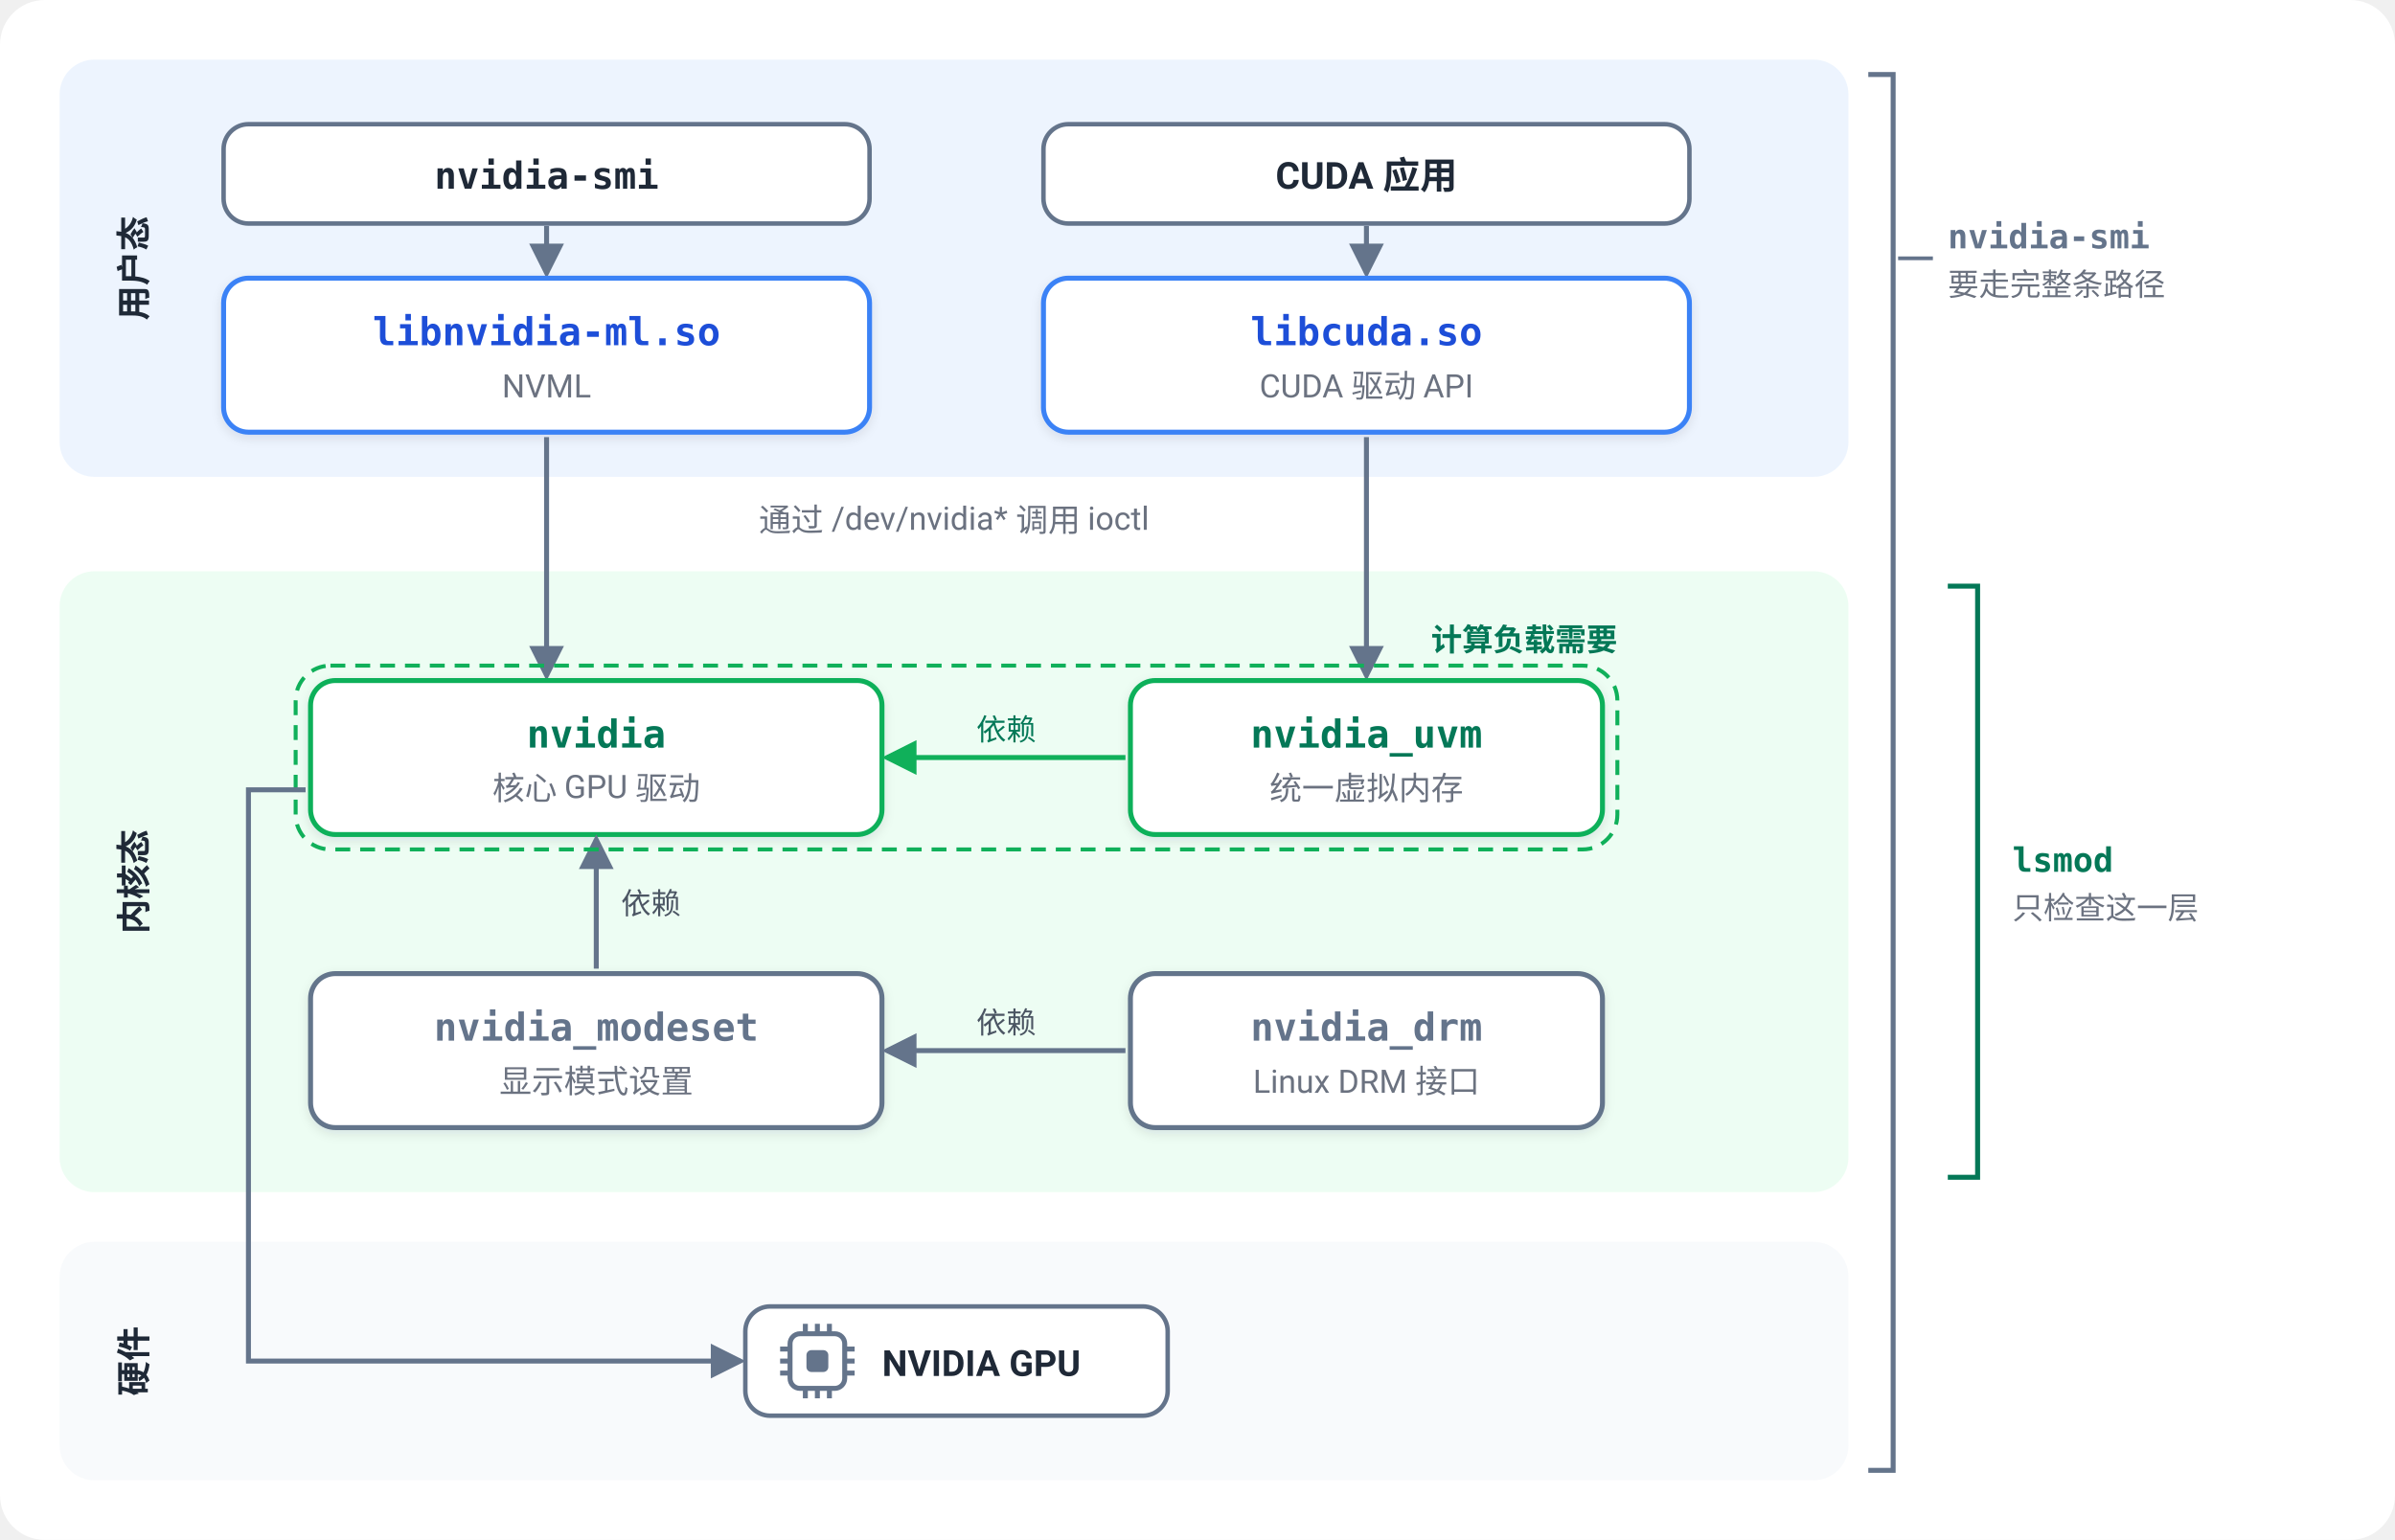
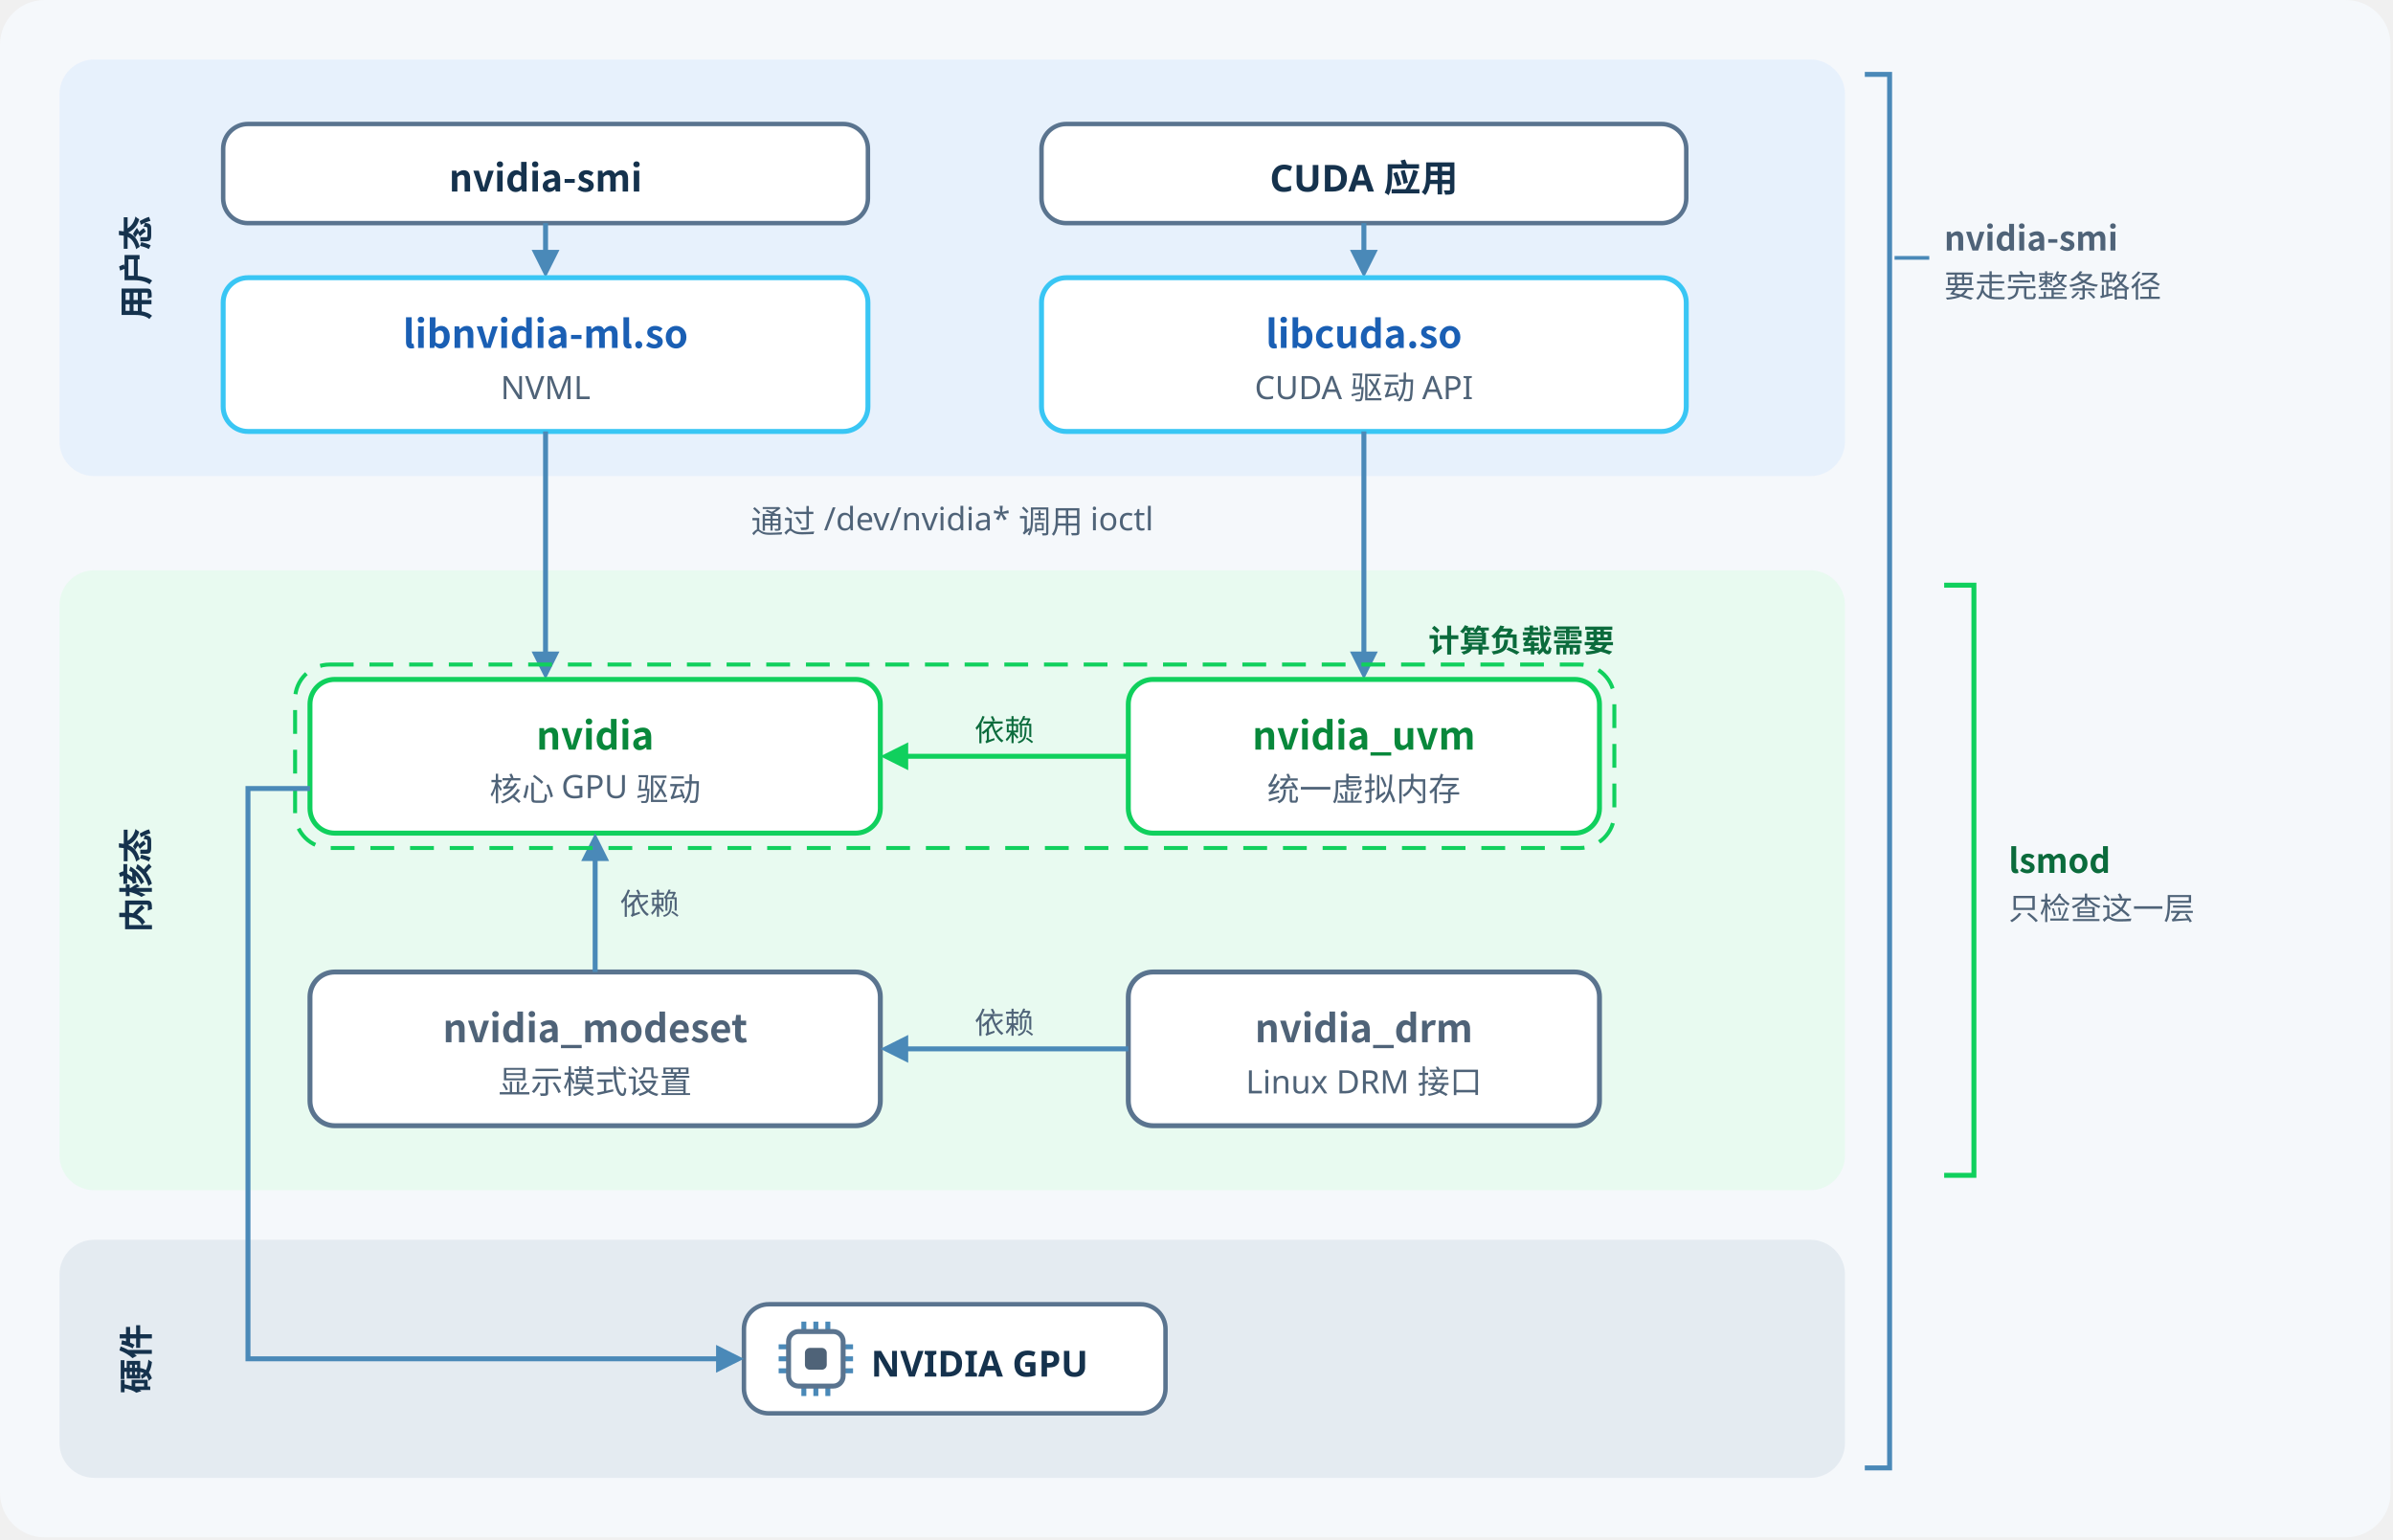
- <svg xmlns="http://www.w3.org/2000/svg" viewBox="0 0 964 620" width="964" height="620" role="img">
-   <defs>
-     <pattern id="hatch" width="8" height="8" patternUnits="userSpaceOnUse" patternTransform="rotate(45)">
-       <rect width="8" height="8" fill="#F3F4F6" />
-       <line x1="0" y1="0" x2="0" y2="8" stroke="#D1D5DB" stroke-width="3" />
-     </pattern>
-     <marker id="arrow" viewBox="0 0 10 10" refX="8.5" refY="5" markerWidth="7" markerHeight="7" orient="auto-start-reverse">
-       <path d="M0,0 L10,5 L0,10 z" fill="#64748B" />
-     </marker>
-     <marker id="arrowG" viewBox="0 0 10 10" refX="8.5" refY="5" markerWidth="7" markerHeight="7" orient="auto-start-reverse">
-       <path d="M0,0 L10,5 L0,10 z" fill="#10B05A" />
-     </marker>
-     <marker id="arrowR" viewBox="0 0 10 10" refX="8.5" refY="5" markerWidth="7" markerHeight="7" orient="auto-start-reverse">
-       <path d="M0,0 L10,5 L0,10 z" fill="#EF4444" />
-     </marker>
-     <filter id="shadow" x="-10%" y="-10%" width="120%" height="130%">
-       <feDropShadow dx="0" dy="1.5" stdDeviation="2" flood-color="#0F172A" flood-opacity="0.10" />
-     </filter>
-   </defs>
-   <rect x="0" y="0" width="964" height="620" rx="18" fill="#FFFFFF" />
-   <rect x="24" y="24" width="720" height="168" rx="14" fill="#DBEAFE" opacity="0.5" />
-   <text x="54" y="108.0" font-size="14" font-weight="700" fill="#1F2937" text-anchor="middle" dominant-baseline="middle" transform="rotate(-90 54 108.0)" font-family="sans-serif">用户态</text>
-   <rect x="24" y="230" width="720" height="250" rx="14" fill="#DCFCE7" opacity="0.5" />
-   <text x="54" y="355.0" font-size="14" font-weight="700" fill="#1F2937" text-anchor="middle" dominant-baseline="middle" transform="rotate(-90 54 355.0)" font-family="sans-serif">内核态</text>
-   <rect x="24" y="500" width="720" height="96" rx="14" fill="#F1F5F9" opacity="0.5" />
-   <text x="54" y="548.0" font-size="14" font-weight="700" fill="#1F2937" text-anchor="middle" dominant-baseline="middle" transform="rotate(-90 54 548.0)" font-family="sans-serif">硬件</text>
-   <rect x="90" y="50" width="260" height="40" rx="10" fill="#fff" stroke="#64748B" stroke-width="1.8" />
-   <text x="220" y="76" font-family="ui-monospace, SFMono-Regular, Menlo, Consolas, monospace" font-size="15" font-weight="700" fill="#1F2937" text-anchor="middle">nvidia-smi</text>
-   <line x1="220" y1="91" x2="220" y2="110" stroke="#64748B" stroke-width="2" marker-end="url(#arrow)" />
-   <rect x="90" y="112" width="260" height="62" rx="10" fill="#fff" stroke="#3B82F6" stroke-width="2" filter="url(#shadow)" />
-   <text x="220.0" y="139" font-family="ui-monospace, SFMono-Regular, Menlo, Consolas, monospace" font-size="15.5" font-weight="700" fill="#1D4ED8" text-anchor="middle">libnvidia-ml.so</text>
-   <text x="220.0" y="160" font-family="-apple-system, BlinkMacSystemFont, 'Segoe UI', Roboto, 'Helvetica Neue', Arial, 'PingFang SC', 'Hiragino Sans GB', 'Noto Sans CJK SC', 'Microsoft YaHei', sans-serif" font-size="13" font-weight="400" fill="#6B7280" text-anchor="middle">NVML</text>
-   <rect x="420" y="50" width="260" height="40" rx="10" fill="#fff" stroke="#64748B" stroke-width="1.8" />
-   <text x="550" y="76" font-family="-apple-system, BlinkMacSystemFont, 'Segoe UI', Roboto, 'Helvetica Neue', Arial, 'PingFang SC', 'Hiragino Sans GB', 'Noto Sans CJK SC', 'Microsoft YaHei', sans-serif" font-size="15" font-weight="700" fill="#1F2937" text-anchor="middle">CUDA 应用</text>
-   <line x1="550" y1="91" x2="550" y2="110" stroke="#64748B" stroke-width="2" marker-end="url(#arrow)" />
-   <rect x="420" y="112" width="260" height="62" rx="10" fill="#fff" stroke="#3B82F6" stroke-width="2" filter="url(#shadow)" />
-   <text x="550.0" y="139" font-family="ui-monospace, SFMono-Regular, Menlo, Consolas, monospace" font-size="15.5" font-weight="700" fill="#1D4ED8" text-anchor="middle">libcuda.so</text>
-   <text x="550.0" y="160" font-family="-apple-system, BlinkMacSystemFont, 'Segoe UI', Roboto, 'Helvetica Neue', Arial, 'PingFang SC', 'Hiragino Sans GB', 'Noto Sans CJK SC', 'Microsoft YaHei', sans-serif" font-size="13" font-weight="400" fill="#6B7280" text-anchor="middle">CUDA 驱动 API</text>
-   <line x1="220" y1="176" x2="220" y2="272" stroke="#64748B" stroke-width="2" marker-end="url(#arrow)" />
-   <line x1="550" y1="176" x2="550" y2="272" stroke="#64748B" stroke-width="2" marker-end="url(#arrow)" />
-   <text x="384" y="214" font-family="-apple-system, BlinkMacSystemFont, 'Segoe UI', Roboto, 'Helvetica Neue', Arial, 'PingFang SC', 'Hiragino Sans GB', 'Noto Sans CJK SC', 'Microsoft YaHei', sans-serif" font-size="13" font-weight="400" fill="#6B7280" text-anchor="middle">通过 /dev/nvidia* 调用 ioctl</text>
-   <rect x="125" y="274" width="230" height="62" rx="10" fill="#fff" stroke="#10B05A" stroke-width="2" filter="url(#shadow)" />
-   <text x="240.0" y="301" font-family="ui-monospace, SFMono-Regular, Menlo, Consolas, monospace" font-size="15.5" font-weight="700" fill="#047857" text-anchor="middle">nvidia</text>
-   <text x="240.0" y="322" font-family="-apple-system, BlinkMacSystemFont, 'Segoe UI', Roboto, 'Helvetica Neue', Arial, 'PingFang SC', 'Hiragino Sans GB', 'Noto Sans CJK SC', 'Microsoft YaHei', sans-serif" font-size="13" font-weight="400" fill="#6B7280" text-anchor="middle">核心 GPU 驱动</text>
-   <rect x="455" y="274" width="190" height="62" rx="10" fill="#fff" stroke="#10B05A" stroke-width="2" filter="url(#shadow)" />
-   <text x="550.0" y="301" font-family="ui-monospace, SFMono-Regular, Menlo, Consolas, monospace" font-size="15.5" font-weight="700" fill="#047857" text-anchor="middle">nvidia_uvm</text>
-   <text x="550.0" y="322" font-family="-apple-system, BlinkMacSystemFont, 'Segoe UI', Roboto, 'Helvetica Neue', Arial, 'PingFang SC', 'Hiragino Sans GB', 'Noto Sans CJK SC', 'Microsoft YaHei', sans-serif" font-size="13" font-weight="400" fill="#6B7280" text-anchor="middle">统一虚拟内存</text>
-   <rect x="125" y="392" width="230" height="62" rx="10" fill="#fff" stroke="#64748B" stroke-width="2" filter="url(#shadow)" />
-   <text x="240.0" y="419" font-family="ui-monospace, SFMono-Regular, Menlo, Consolas, monospace" font-size="15.5" font-weight="700" fill="#64748B" text-anchor="middle">nvidia_modeset</text>
-   <text x="240.0" y="440" font-family="-apple-system, BlinkMacSystemFont, 'Segoe UI', Roboto, 'Helvetica Neue', Arial, 'PingFang SC', 'Hiragino Sans GB', 'Noto Sans CJK SC', 'Microsoft YaHei', sans-serif" font-size="13" font-weight="400" fill="#6B7280" text-anchor="middle">显示模式设置</text>
-   <rect x="455" y="392" width="190" height="62" rx="10" fill="#fff" stroke="#64748B" stroke-width="2" filter="url(#shadow)" />
-   <text x="550.0" y="419" font-family="ui-monospace, SFMono-Regular, Menlo, Consolas, monospace" font-size="15.5" font-weight="700" fill="#64748B" text-anchor="middle">nvidia_drm</text>
-   <text x="550.0" y="440" font-family="-apple-system, BlinkMacSystemFont, 'Segoe UI', Roboto, 'Helvetica Neue', Arial, 'PingFang SC', 'Hiragino Sans GB', 'Noto Sans CJK SC', 'Microsoft YaHei', sans-serif" font-size="13" font-weight="400" fill="#6B7280" text-anchor="middle">Linux DRM 接口</text>
-   <line x1="453" y1="305" x2="357" y2="305" stroke="#10B05A" stroke-width="2" marker-end="url(#arrowG)" />
-   <text x="405" y="298" font-family="-apple-system, BlinkMacSystemFont, 'Segoe UI', Roboto, 'Helvetica Neue', Arial, 'PingFang SC', 'Hiragino Sans GB', 'Noto Sans CJK SC', 'Microsoft YaHei', sans-serif" font-size="12" font-weight="400" fill="#047857" text-anchor="middle">依赖</text>
-   <line x1="240" y1="390" x2="240" y2="338" stroke="#64748B" stroke-width="2" marker-end="url(#arrow)" />
-   <text x="250" y="368" font-family="-apple-system, BlinkMacSystemFont, 'Segoe UI', Roboto, 'Helvetica Neue', Arial, 'PingFang SC', 'Hiragino Sans GB', 'Noto Sans CJK SC', 'Microsoft YaHei', sans-serif" font-size="12" font-weight="400" fill="#4B5563" text-anchor="start">依赖</text>
-   <line x1="453" y1="423" x2="357" y2="423" stroke="#64748B" stroke-width="2" marker-end="url(#arrow)" />
-   <text x="405" y="416" font-family="-apple-system, BlinkMacSystemFont, 'Segoe UI', Roboto, 'Helvetica Neue', Arial, 'PingFang SC', 'Hiragino Sans GB', 'Noto Sans CJK SC', 'Microsoft YaHei', sans-serif" font-size="12" font-weight="400" fill="#4B5563" text-anchor="middle">依赖</text>
-   <rect x="125" y="348" width="28" height="0" rx="10" fill="none" />
-   <rect x="119" y="268" width="532" height="74" rx="14" fill="none" stroke="#10B05A" stroke-width="1.6" stroke-dasharray="6 4" />
-   <text x="651" y="262" font-family="-apple-system, BlinkMacSystemFont, 'Segoe UI', Roboto, 'Helvetica Neue', Arial, 'PingFang SC', 'Hiragino Sans GB', 'Noto Sans CJK SC', 'Microsoft YaHei', sans-serif" font-size="12.5" font-weight="600" fill="#047857" text-anchor="end">计算负载需要</text>
-   <rect x="300" y="526" width="170" height="44" rx="10" fill="#fff" stroke="#64748B" stroke-width="1.8" />
-   <line x1="324.16" y1="533" x2="324.16" y2="537" stroke="#64748B" stroke-width="2" />
-   <line x1="324.16" y1="559" x2="324.16" y2="563" stroke="#64748B" stroke-width="2" />
-   <line x1="314" y1="543.16" x2="318" y2="543.16" stroke="#64748B" stroke-width="2" />
-   <line x1="340" y1="543.16" x2="344" y2="543.16" stroke="#64748B" stroke-width="2" />
-   <line x1="329.0" y1="533" x2="329.0" y2="537" stroke="#64748B" stroke-width="2" />
-   <line x1="329.0" y1="559" x2="329.0" y2="563" stroke="#64748B" stroke-width="2" />
-   <line x1="314" y1="548.0" x2="318" y2="548.0" stroke="#64748B" stroke-width="2" />
-   <line x1="340" y1="548.0" x2="344" y2="548.0" stroke="#64748B" stroke-width="2" />
-   <line x1="333.84" y1="533" x2="333.84" y2="537" stroke="#64748B" stroke-width="2" />
-   <line x1="333.84" y1="559" x2="333.84" y2="563" stroke="#64748B" stroke-width="2" />
-   <line x1="314" y1="552.84" x2="318" y2="552.84" stroke="#64748B" stroke-width="2" />
-   <line x1="340" y1="552.84" x2="344" y2="552.84" stroke="#64748B" stroke-width="2" />
-   <rect x="318" y="537" width="22" height="22" rx="4" fill="#fff" stroke="#64748B" stroke-width="2" />
-   <rect x="324.6" y="543.6" width="8.8" height="8.8" rx="2" fill="#64748B" />
-   <text x="395" y="554" font-family="-apple-system, BlinkMacSystemFont, 'Segoe UI', Roboto, 'Helvetica Neue', Arial, 'PingFang SC', 'Hiragino Sans GB', 'Noto Sans CJK SC', 'Microsoft YaHei', sans-serif" font-size="14.5" font-weight="700" fill="#1F2937" text-anchor="middle">NVIDIA GPU</text>
-   <path d="M123 318 L100 318 L100 548 L298 548" fill="none" stroke="#64748B" stroke-width="2" marker-end="url(#arrow)" />
-   <path d="M752 30 L762 30 L762 592 L752 592" fill="none" stroke="#64748B" stroke-width="2" />
-   <line x1="764" y1="104" x2="778" y2="104" stroke="#64748B" stroke-width="1.5" />
-   <text x="784" y="100" font-family="ui-monospace, SFMono-Regular, Menlo, Consolas, monospace" font-size="13.5" font-weight="700" fill="#64748B" text-anchor="start">nvidia-smi</text>
-   <text x="784" y="119" font-family="-apple-system, BlinkMacSystemFont, 'Segoe UI', Roboto, 'Helvetica Neue', Arial, 'PingFang SC', 'Hiragino Sans GB', 'Noto Sans CJK SC', 'Microsoft YaHei', sans-serif" font-size="12.5" font-weight="400" fill="#6B7280" text-anchor="start">要走完整条路径</text>
-   <path d="M784 236 L796 236 L796 474 L784 474" fill="none" stroke="#047857" stroke-width="2" />
-   <text x="810" y="351" font-family="ui-monospace, SFMono-Regular, Menlo, Consolas, monospace" font-size="13.5" font-weight="700" fill="#047857" text-anchor="start">lsmod</text>
-   <text x="810" y="370" font-family="-apple-system, BlinkMacSystemFont, 'Segoe UI', Roboto, 'Helvetica Neue', Arial, 'PingFang SC', 'Hiragino Sans GB', 'Noto Sans CJK SC', 'Microsoft YaHei', sans-serif" font-size="12.5" font-weight="400" fill="#6B7280" text-anchor="start">只检查这一层</text>
+ <svg xmlns="http://www.w3.org/2000/svg" style="background: transparent; background-color: transparent; color-scheme: light;" version="1.1" width="965px" height="621px" viewBox="0 0 965 621">
+   <defs />
+   <g>
+     <g data-cell-id="0">
+       <g data-cell-id="1">
+         <g data-cell-id="c2">
+           <g>
+             <rect x="0" y="0" width="964" height="620" rx="18" ry="18" fill="#f5f8fb" stroke="none" pointer-events="all" style="fill: rgb(245, 248, 251);" />
+           </g>
+         </g>
+         <g data-cell-id="c3">
+           <g>
+             <rect x="24" y="24" width="720" height="168" rx="14" ry="14" fill-opacity="0.5" fill="#dbeafe" stroke="none" pointer-events="all" style="fill: rgb(219, 234, 254);" />
+           </g>
+           <g data-cell-id="c4">
+             <g>
+               <rect x="29" y="97.5" width="50" height="21" fill="none" stroke="none" transform="rotate(-90,54,108)" pointer-events="all" />
+             </g>
+             <g>
+               <g fill="#15324D" font-family="'Source Sans 3', 'Noto Sans', 'Segoe UI', 'PingFang SC', 'Noto Sans CJK SC', 'Microsoft YaHei', sans-serif" font-weight="bold" text-anchor="middle" transform="rotate(-90,54,108)" font-size="14px" style="fill: rgb(21, 50, 77);">
+                 <text x="54" y="114">用户态</text>
+               </g>
+             </g>
+           </g>
+         </g>
+         <g data-cell-id="c5">
+           <g>
+             <rect x="24" y="230" width="720" height="250" rx="14" ry="14" fill-opacity="0.5" fill="#dcfce7" stroke="none" pointer-events="all" style="fill: rgb(220, 252, 231);" />
+           </g>
+           <g data-cell-id="c6">
+             <g>
+               <rect x="29" y="344.5" width="50" height="21" fill="none" stroke="none" transform="rotate(-90,54,355)" pointer-events="all" />
+             </g>
+             <g>
+               <g fill="#15324D" font-family="'Source Sans 3', 'Noto Sans', 'Segoe UI', 'PingFang SC', 'Noto Sans CJK SC', 'Microsoft YaHei', sans-serif" font-weight="bold" text-anchor="middle" transform="rotate(-90,54,355)" font-size="14px" style="fill: rgb(21, 50, 77);">
+                 <text x="54" y="361">内核态</text>
+               </g>
+             </g>
+           </g>
+           <g data-cell-id="c37">
+             <g>
+               <rect x="389" y="284.8" width="32" height="18" fill="none" stroke="none" pointer-events="all" />
+             </g>
+             <g>
+               <g fill="#0B6B3C" font-family="'Source Sans 3', 'Noto Sans', 'Segoe UI', 'PingFang SC', 'Noto Sans CJK SC', 'Microsoft YaHei', sans-serif" text-anchor="middle" font-size="12px" style="fill: rgb(11, 107, 60);">
+                 <text x="405" y="298.8">依赖</text>
+               </g>
+             </g>
+           </g>
+           <g data-cell-id="c39">
+             <g>
+               <rect x="246" y="354.8" width="32" height="18" fill="none" stroke="none" pointer-events="all" />
+             </g>
+             <g>
+               <g fill="#4F6378" font-family="'Source Sans 3', 'Noto Sans', 'Segoe UI', 'PingFang SC', 'Noto Sans CJK SC', 'Microsoft YaHei', sans-serif" text-anchor="start" font-size="12px" style="fill: rgb(79, 99, 120);">
+                 <text x="250" y="368.8">依赖</text>
+               </g>
+             </g>
+           </g>
+           <g data-cell-id="c41">
+             <g>
+               <rect x="389" y="402.8" width="32" height="18" fill="none" stroke="none" pointer-events="all" />
+             </g>
+             <g>
+               <g fill="#4F6378" font-family="'Source Sans 3', 'Noto Sans', 'Segoe UI', 'PingFang SC', 'Noto Sans CJK SC', 'Microsoft YaHei', sans-serif" text-anchor="middle" font-size="12px" style="fill: rgb(79, 99, 120);">
+                 <text x="405" y="416.8">依赖</text>
+               </g>
+             </g>
+           </g>
+           <g data-cell-id="c44">
+             <g>
+               <rect x="572" y="248.25" width="83" height="18.75" fill="none" stroke="none" pointer-events="all" />
+             </g>
+             <g>
+               <g fill="#0B6B3C" font-family="'Source Sans 3', 'Noto Sans', 'Segoe UI', 'PingFang SC', 'Noto Sans CJK SC', 'Microsoft YaHei', sans-serif" font-weight="bold" text-anchor="end" font-size="12.5px" style="fill: rgb(11, 107, 60);">
+                 <text x="651" y="262.88">计算负载需要</text>
+               </g>
+             </g>
+           </g>
+         </g>
+         <g data-cell-id="c7">
+           <g>
+             <rect x="24" y="500" width="720" height="96" rx="14" ry="14" fill-opacity="0.5" fill="#d5dee8" stroke="none" pointer-events="all" style="fill: rgb(213, 222, 232);" />
+           </g>
+           <g data-cell-id="c8">
+             <g>
+               <rect x="36" y="537.5" width="36" height="21" fill="none" stroke="none" transform="rotate(-90,54,548)" pointer-events="all" />
+             </g>
+             <g>
+               <g fill="#15324D" font-family="'Source Sans 3', 'Noto Sans', 'Segoe UI', 'PingFang SC', 'Noto Sans CJK SC', 'Microsoft YaHei', sans-serif" font-weight="bold" text-anchor="middle" transform="rotate(-90,54,548)" font-size="14px" style="fill: rgb(21, 50, 77);">
+                 <text x="54" y="554">硬件</text>
+               </g>
+             </g>
+           </g>
+         </g>
+         <g data-cell-id="c9">
+           <g>
+             <rect x="90" y="50" width="260" height="40" rx="10" ry="10" fill="#ffffff" stroke="#5a748f" stroke-width="1.8" pointer-events="all" style="fill: rgb(255, 255, 255); stroke: rgb(90, 116, 143);" />
+           </g>
+           <g data-cell-id="c10">
+             <g>
+               <rect x="169.5" y="59.5" width="101" height="22.5" fill="none" stroke="none" pointer-events="all" />
+             </g>
+             <g>
+               <g fill="#15324D" font-family="'IBM Plex Mono', 'SFMono-Regular', Consolas, 'PingFang SC', 'Noto Sans CJK SC', monospace" font-weight="bold" text-anchor="middle" font-size="15px" style="fill: rgb(21, 50, 77);">
+                 <text x="220" y="77.25">nvidia-smi</text>
+               </g>
+             </g>
+           </g>
+         </g>
+         <g data-cell-id="c11">
+           <g>
+             <path d="M 220 90 L 220 101.76" fill="none" stroke="#4a89b8" stroke-width="2" stroke-miterlimit="10" pointer-events="stroke" style="stroke: rgb(74, 137, 184);" />
+             <path d="M 220 109.76 L 216 101.76 L 224 101.76 Z" fill="#4a89b8" stroke="#4a89b8" stroke-width="2" stroke-miterlimit="10" pointer-events="all" style="fill: rgb(74, 137, 184); stroke: rgb(74, 137, 184);" />
+           </g>
+         </g>
+         <g data-cell-id="c12">
+           <g>
+             <rect x="90" y="112" width="260" height="62" rx="10" ry="10" fill="#ffffff" stroke="#39c6f4" stroke-width="2" pointer-events="all" style="fill: rgb(255, 255, 255); stroke: rgb(57, 198, 244);" />
+           </g>
+           <g data-cell-id="c13">
+             <g>
+               <rect x="143.93" y="121.95" width="152.15" height="23.25" fill="none" stroke="none" pointer-events="all" />
+             </g>
+             <g>
+               <g fill="#1A5FB4" font-family="'IBM Plex Mono', 'SFMono-Regular', Consolas, 'PingFang SC', 'Noto Sans CJK SC', monospace" font-weight="bold" text-anchor="middle" font-size="15.5px" style="fill: rgb(26, 95, 180);">
+                 <text x="220" y="140.32">libnvidia-ml.so</text>
+               </g>
+             </g>
+           </g>
+           <g data-cell-id="c14">
+             <g>
+               <rect x="201.44" y="145.7" width="37.12" height="19.5" fill="none" stroke="none" pointer-events="all" />
+             </g>
+             <g>
+               <g fill="#4F6378" font-family="'Source Sans 3', 'Noto Sans', 'Segoe UI', 'PingFang SC', 'Noto Sans CJK SC', 'Microsoft YaHei', sans-serif" text-anchor="middle" font-size="13px" style="fill: rgb(79, 99, 120);">
+                 <text x="220" y="160.95">NVML</text>
+               </g>
+             </g>
+           </g>
+         </g>
+         <g data-cell-id="c15">
+           <g>
+             <rect x="420" y="50" width="260" height="40" rx="10" ry="10" fill="#ffffff" stroke="#5a748f" stroke-width="1.8" pointer-events="all" style="fill: rgb(255, 255, 255); stroke: rgb(90, 116, 143);" />
+           </g>
+           <g data-cell-id="c16">
+             <g>
+               <rect x="510" y="59.5" width="80" height="22.5" fill="none" stroke="none" pointer-events="all" />
+             </g>
+             <g>
+               <g fill="#15324D" font-family="'Source Sans 3', 'Noto Sans', 'Segoe UI', 'PingFang SC', 'Noto Sans CJK SC', 'Microsoft YaHei', sans-serif" font-weight="bold" text-anchor="middle" font-size="15px" style="fill: rgb(21, 50, 77);">
+                 <text x="550" y="77.25">CUDA 应用</text>
+               </g>
+             </g>
+           </g>
+         </g>
+         <g data-cell-id="c17">
+           <g>
+             <path d="M 550 90 L 550 101.76" fill="none" stroke="#4a89b8" stroke-width="2" stroke-miterlimit="10" pointer-events="stroke" style="stroke: rgb(74, 137, 184);" />
+             <path d="M 550 109.76 L 546 101.76 L 554 101.76 Z" fill="#4a89b8" stroke="#4a89b8" stroke-width="2" stroke-miterlimit="10" pointer-events="all" style="fill: rgb(74, 137, 184); stroke: rgb(74, 137, 184);" />
+           </g>
+         </g>
+         <g data-cell-id="c18">
+           <g>
+             <rect x="420" y="112" width="260" height="62" rx="10" ry="10" fill="#ffffff" stroke="#39c6f4" stroke-width="2" pointer-events="all" style="fill: rgb(255, 255, 255); stroke: rgb(57, 198, 244);" />
+           </g>
+           <g data-cell-id="c19">
+             <g>
+               <rect x="497.95" y="121.95" width="104.1" height="23.25" fill="none" stroke="none" pointer-events="all" />
+             </g>
+             <g>
+               <g fill="#1A5FB4" font-family="'IBM Plex Mono', 'SFMono-Regular', Consolas, 'PingFang SC', 'Noto Sans CJK SC', monospace" font-weight="bold" text-anchor="middle" font-size="15.5px" style="fill: rgb(26, 95, 180);">
+                 <text x="550" y="140.32">libcuda.so</text>
+               </g>
+             </g>
+           </g>
+           <g data-cell-id="c20">
+             <g>
+               <rect x="500.24" y="145.7" width="99.52" height="19.5" fill="none" stroke="none" pointer-events="all" />
+             </g>
+             <g>
+               <g fill="#4F6378" font-family="'Source Sans 3', 'Noto Sans', 'Segoe UI', 'PingFang SC', 'Noto Sans CJK SC', 'Microsoft YaHei', sans-serif" text-anchor="middle" font-size="13px" style="fill: rgb(79, 99, 120);">
+                 <text x="550" y="160.95">CUDA 驱动 API</text>
+               </g>
+             </g>
+           </g>
+         </g>
+         <g data-cell-id="c21">
+           <g>
+             <path d="M 220 174 L 219.99 263.76" fill="none" stroke="#4a89b8" stroke-width="2" stroke-miterlimit="10" pointer-events="stroke" style="stroke: rgb(74, 137, 184);" />
+             <path d="M 219.99 271.76 L 215.99 263.76 L 223.99 263.76 Z" fill="#4a89b8" stroke="#4a89b8" stroke-width="2" stroke-miterlimit="10" pointer-events="all" style="fill: rgb(74, 137, 184); stroke: rgb(74, 137, 184);" />
+           </g>
+         </g>
+         <g data-cell-id="c22">
+           <g>
+             <path d="M 550 174 L 550 263.76" fill="none" stroke="#4a89b8" stroke-width="2" stroke-miterlimit="10" pointer-events="stroke" style="stroke: rgb(74, 137, 184);" />
+             <path d="M 550 271.76 L 546 263.76 L 554 263.76 Z" fill="#4a89b8" stroke="#4a89b8" stroke-width="2" stroke-miterlimit="10" pointer-events="all" style="fill: rgb(74, 137, 184); stroke: rgb(74, 137, 184);" />
+           </g>
+         </g>
+         <g data-cell-id="c23">
+           <g>
+             <rect x="281.2" y="199.7" width="205.6" height="19.5" fill="none" stroke="none" pointer-events="all" />
+           </g>
+           <g>
+             <g fill="#4F6378" font-family="'Source Sans 3', 'Noto Sans', 'Segoe UI', 'PingFang SC', 'Noto Sans CJK SC', 'Microsoft YaHei', sans-serif" text-anchor="middle" font-size="13px" style="fill: rgb(79, 99, 120);">
+               <text x="384" y="214.95">通过 /dev/nvidia* 调用 ioctl</text>
+             </g>
+           </g>
+         </g>
+         <g data-cell-id="c24">
+           <g>
+             <rect x="125" y="274" width="230" height="62" rx="10" ry="10" fill="#ffffff" stroke="#10d05d" stroke-width="2" pointer-events="all" style="fill: rgb(255, 255, 255); stroke: rgb(16, 208, 93);" />
+           </g>
+           <g data-cell-id="c25">
+             <g>
+               <rect x="207.17" y="283.95" width="65.66" height="23.25" fill="none" stroke="none" pointer-events="all" />
+             </g>
+             <g>
+               <g fill="#08883B" font-family="'IBM Plex Mono', 'SFMono-Regular', Consolas, 'PingFang SC', 'Noto Sans CJK SC', monospace" font-weight="bold" text-anchor="middle" font-size="15.5px" style="fill: rgb(8, 136, 59);">
+                 <text x="240" y="302.32">nvidia</text>
+               </g>
+             </g>
+           </g>
+           <g data-cell-id="c26">
+             <g>
+               <rect x="191.8" y="307.7" width="96.4" height="19.5" fill="none" stroke="none" pointer-events="all" />
+             </g>
+             <g>
+               <g fill="#4F6378" font-family="'Source Sans 3', 'Noto Sans', 'Segoe UI', 'PingFang SC', 'Noto Sans CJK SC', 'Microsoft YaHei', sans-serif" text-anchor="middle" font-size="13px" style="fill: rgb(79, 99, 120);">
+                 <text x="240" y="322.95">核心 GPU 驱动</text>
+               </g>
+             </g>
+           </g>
+         </g>
+         <g data-cell-id="c27">
+           <g>
+             <rect x="455" y="274" width="190" height="62" rx="10" ry="10" fill="#ffffff" stroke="#10d05d" stroke-width="2" pointer-events="all" style="fill: rgb(255, 255, 255); stroke: rgb(16, 208, 93);" />
+           </g>
+           <g data-cell-id="c28">
+             <g>
+               <rect x="497.95" y="283.95" width="104.1" height="23.25" fill="none" stroke="none" pointer-events="all" />
+             </g>
+             <g>
+               <g fill="#08883B" font-family="'IBM Plex Mono', 'SFMono-Regular', Consolas, 'PingFang SC', 'Noto Sans CJK SC', monospace" font-weight="bold" text-anchor="middle" font-size="15.5px" style="fill: rgb(8, 136, 59);">
+                 <text x="550" y="302.32">nvidia_uvm</text>
+               </g>
+             </g>
+           </g>
+           <g data-cell-id="c29">
+             <g>
+               <rect x="507" y="307.7" width="86" height="19.5" fill="none" stroke="none" pointer-events="all" />
+             </g>
+             <g>
+               <g fill="#4F6378" font-family="'Source Sans 3', 'Noto Sans', 'Segoe UI', 'PingFang SC', 'Noto Sans CJK SC', 'Microsoft YaHei', sans-serif" text-anchor="middle" font-size="13px" style="fill: rgb(79, 99, 120);">
+                 <text x="550" y="322.95">统一虚拟内存</text>
+               </g>
+             </g>
+           </g>
+         </g>
+         <g data-cell-id="c30">
+           <g>
+             <rect x="125" y="392" width="230" height="62" rx="10" ry="10" fill="#ffffff" stroke="#5a748f" stroke-width="2" pointer-events="all" style="fill: rgb(255, 255, 255); stroke: rgb(90, 116, 143);" />
+           </g>
+           <g data-cell-id="c31">
+             <g>
+               <rect x="168.73" y="401.95" width="142.54" height="23.25" fill="none" stroke="none" pointer-events="all" />
+             </g>
+             <g>
+               <g fill="#4F6378" font-family="'IBM Plex Mono', 'SFMono-Regular', Consolas, 'PingFang SC', 'Noto Sans CJK SC', monospace" font-weight="bold" text-anchor="middle" font-size="15.5px" style="fill: rgb(79, 99, 120);">
+                 <text x="240" y="420.32">nvidia_modeset</text>
+               </g>
+             </g>
+           </g>
+           <g data-cell-id="c32">
+             <g>
+               <rect x="197" y="425.7" width="86" height="19.5" fill="none" stroke="none" pointer-events="all" />
+             </g>
+             <g>
+               <g fill="#4F6378" font-family="'Source Sans 3', 'Noto Sans', 'Segoe UI', 'PingFang SC', 'Noto Sans CJK SC', 'Microsoft YaHei', sans-serif" text-anchor="middle" font-size="13px" style="fill: rgb(79, 99, 120);">
+                 <text x="240" y="440.95">显示模式设置</text>
+               </g>
+             </g>
+           </g>
+         </g>
+         <g data-cell-id="c33">
+           <g>
+             <rect x="455" y="392" width="190" height="62" rx="10" ry="10" fill="#ffffff" stroke="#5a748f" stroke-width="2" pointer-events="all" style="fill: rgb(255, 255, 255); stroke: rgb(90, 116, 143);" />
+           </g>
+           <g data-cell-id="c34">
+             <g>
+               <rect x="497.95" y="401.95" width="104.1" height="23.25" fill="none" stroke="none" pointer-events="all" />
+             </g>
+             <g>
+               <g fill="#4F6378" font-family="'IBM Plex Mono', 'SFMono-Regular', Consolas, 'PingFang SC', 'Noto Sans CJK SC', monospace" font-weight="bold" text-anchor="middle" font-size="15.5px" style="fill: rgb(79, 99, 120);">
+                 <text x="550" y="420.32">nvidia_drm</text>
+               </g>
+             </g>
+           </g>
+           <g data-cell-id="c35">
+             <g>
+               <rect x="496.6" y="425.7" width="106.8" height="19.5" fill="none" stroke="none" pointer-events="all" />
+             </g>
+             <g>
+               <g fill="#4F6378" font-family="'Source Sans 3', 'Noto Sans', 'Segoe UI', 'PingFang SC', 'Noto Sans CJK SC', 'Microsoft YaHei', sans-serif" text-anchor="middle" font-size="13px" style="fill: rgb(79, 99, 120);">
+                 <text x="550" y="440.95">Linux DRM 接口</text>
+               </g>
+             </g>
+           </g>
+         </g>
+         <g data-cell-id="c36">
+           <g>
+             <path d="M 455 305 L 365.24 305" fill="none" stroke="#10d05d" stroke-width="2" stroke-miterlimit="10" pointer-events="stroke" style="stroke: rgb(16, 208, 93);" />
+             <path d="M 357.24 305 L 365.24 301 L 365.24 309 Z" fill="#10d05d" stroke="#10d05d" stroke-width="2" stroke-miterlimit="10" pointer-events="all" style="fill: rgb(16, 208, 93); stroke: rgb(16, 208, 93);" />
+           </g>
+         </g>
+         <g data-cell-id="c38">
+           <g>
+             <path d="M 240 392 L 240 346.24" fill="none" stroke="#4a89b8" stroke-width="2" stroke-miterlimit="10" pointer-events="stroke" style="stroke: rgb(74, 137, 184);" />
+             <path d="M 240 338.24 L 244 346.24 L 236 346.24 Z" fill="#4a89b8" stroke="#4a89b8" stroke-width="2" stroke-miterlimit="10" pointer-events="all" style="fill: rgb(74, 137, 184); stroke: rgb(74, 137, 184);" />
+           </g>
+         </g>
+         <g data-cell-id="c40">
+           <g>
+             <path d="M 455 423 L 365.24 423" fill="none" stroke="#4a89b8" stroke-width="2" stroke-miterlimit="10" pointer-events="stroke" style="stroke: rgb(74, 137, 184);" />
+             <path d="M 357.24 423 L 365.24 419 L 365.24 427 Z" fill="#4a89b8" stroke="#4a89b8" stroke-width="2" stroke-miterlimit="10" pointer-events="all" style="fill: rgb(74, 137, 184); stroke: rgb(74, 137, 184);" />
+           </g>
+         </g>
+         <g data-cell-id="c42" />
+         <g data-cell-id="c43">
+           <g>
+             <rect x="119" y="268" width="532" height="74" rx="14" ry="14" fill="none" stroke="#10d05d" stroke-width="1.6" stroke-dasharray="9.6 6.4" pointer-events="all" style="stroke: rgb(16, 208, 93);" />
+           </g>
+         </g>
+         <g data-cell-id="c45">
+           <g>
+             <rect x="300" y="526" width="170" height="44" rx="10" ry="10" fill="#ffffff" stroke="#5a748f" stroke-width="1.8" pointer-events="all" style="fill: rgb(255, 255, 255); stroke: rgb(90, 116, 143);" />
+           </g>
+           <g data-cell-id="c60">
+             <g>
+               <rect x="350.4" y="538.05" width="89.2" height="21.75" fill="none" stroke="none" pointer-events="all" />
+             </g>
+             <g>
+               <g fill="#15324D" font-family="'Source Sans 3', 'Noto Sans', 'Segoe UI', 'PingFang SC', 'Noto Sans CJK SC', 'Microsoft YaHei', sans-serif" font-weight="bold" text-anchor="middle" font-size="14.5px" style="fill: rgb(21, 50, 77);">
+                 <text x="395" y="555.17">NVIDIA GPU</text>
+               </g>
+             </g>
+           </g>
+         </g>
+         <g data-cell-id="c46">
+           <g>
+             <path d="M 324.16 533 L 324.16 537" fill="none" stroke="#4a89b8" stroke-width="2" stroke-miterlimit="10" pointer-events="stroke" style="stroke: rgb(74, 137, 184);" />
+           </g>
+         </g>
+         <g data-cell-id="c47">
+           <g>
+             <path d="M 324.16 559 L 324.16 563" fill="none" stroke="#4a89b8" stroke-width="2" stroke-miterlimit="10" pointer-events="stroke" style="stroke: rgb(74, 137, 184);" />
+           </g>
+         </g>
+         <g data-cell-id="c48">
+           <g>
+             <path d="M 314 543.16 L 318 543.16" fill="none" stroke="#4a89b8" stroke-width="2" stroke-miterlimit="10" pointer-events="stroke" style="stroke: rgb(74, 137, 184);" />
+           </g>
+         </g>
+         <g data-cell-id="c49">
+           <g>
+             <path d="M 340 543.16 L 344 543.16" fill="none" stroke="#4a89b8" stroke-width="2" stroke-miterlimit="10" pointer-events="stroke" style="stroke: rgb(74, 137, 184);" />
+           </g>
+         </g>
+         <g data-cell-id="c50">
+           <g>
+             <path d="M 329 533 L 329 537" fill="none" stroke="#4a89b8" stroke-width="2" stroke-miterlimit="10" pointer-events="stroke" style="stroke: rgb(74, 137, 184);" />
+           </g>
+         </g>
+         <g data-cell-id="c51">
+           <g>
+             <path d="M 329 559 L 329 563" fill="none" stroke="#4a89b8" stroke-width="2" stroke-miterlimit="10" pointer-events="stroke" style="stroke: rgb(74, 137, 184);" />
+           </g>
+         </g>
+         <g data-cell-id="c52">
+           <g>
+             <path d="M 314 548 L 318 548" fill="none" stroke="#4a89b8" stroke-width="2" stroke-miterlimit="10" pointer-events="stroke" style="stroke: rgb(74, 137, 184);" />
+           </g>
+         </g>
+         <g data-cell-id="c53">
+           <g>
+             <path d="M 340 548 L 344 548" fill="none" stroke="#4a89b8" stroke-width="2" stroke-miterlimit="10" pointer-events="stroke" style="stroke: rgb(74, 137, 184);" />
+           </g>
+         </g>
+         <g data-cell-id="c54">
+           <g>
+             <path d="M 333.84 533 L 333.84 537" fill="none" stroke="#4a89b8" stroke-width="2" stroke-miterlimit="10" pointer-events="stroke" style="stroke: rgb(74, 137, 184);" />
+           </g>
+         </g>
+         <g data-cell-id="c55">
+           <g>
+             <path d="M 333.84 559 L 333.84 563" fill="none" stroke="#4a89b8" stroke-width="2" stroke-miterlimit="10" pointer-events="stroke" style="stroke: rgb(74, 137, 184);" />
+           </g>
+         </g>
+         <g data-cell-id="c56">
+           <g>
+             <path d="M 314 552.84 L 318 552.84" fill="none" stroke="#4a89b8" stroke-width="2" stroke-miterlimit="10" pointer-events="stroke" style="stroke: rgb(74, 137, 184);" />
+           </g>
+         </g>
+         <g data-cell-id="c57">
+           <g>
+             <path d="M 340 552.84 L 344 552.84" fill="none" stroke="#4a89b8" stroke-width="2" stroke-miterlimit="10" pointer-events="stroke" style="stroke: rgb(74, 137, 184);" />
+           </g>
+         </g>
+         <g data-cell-id="c58">
+           <g>
+             <rect x="318" y="537" width="22" height="22" rx="4" ry="4" fill="#ffffff" stroke="#5a748f" stroke-width="2" pointer-events="all" style="fill: rgb(255, 255, 255); stroke: rgb(90, 116, 143);" />
+           </g>
+         </g>
+         <g data-cell-id="c59">
+           <g>
+             <rect x="324.6" y="543.6" width="8.8" height="8.8" rx="2" ry="2" fill="#4f6378" stroke="none" pointer-events="all" style="fill: rgb(79, 99, 120);" />
+           </g>
+         </g>
+         <g data-cell-id="c61">
+           <g>
+             <path d="M 125 318 L 100 318 L 100 548 L 289.76 548" fill="none" stroke="#4a89b8" stroke-width="2" stroke-miterlimit="10" pointer-events="stroke" style="stroke: rgb(74, 137, 184);" />
+             <path d="M 297.76 548 L 289.76 552 L 289.76 544 Z" fill="#4a89b8" stroke="#4a89b8" stroke-width="2" stroke-miterlimit="10" pointer-events="all" style="fill: rgb(74, 137, 184); stroke: rgb(74, 137, 184);" />
+           </g>
+         </g>
+         <g data-cell-id="c62">
+           <g>
+             <path d="M 752 30 L 762 30 L 762 592 L 752 592" fill="none" stroke="#4a89b8" stroke-width="2" stroke-miterlimit="10" pointer-events="stroke" style="stroke: rgb(74, 137, 184);" />
+           </g>
+         </g>
+         <g data-cell-id="c63">
+           <g>
+             <path d="M 764 104 L 778 104" fill="none" stroke="#4a89b8" stroke-width="1.5" stroke-miterlimit="10" pointer-events="stroke" style="stroke: rgb(74, 137, 184);" />
+           </g>
+         </g>
+         <g data-cell-id="c64">
+           <g>
+             <rect x="780" y="85.15" width="91.7" height="20.25" fill="none" stroke="none" pointer-events="all" />
+           </g>
+           <g>
+             <g fill="#4F6378" font-family="'IBM Plex Mono', 'SFMono-Regular', Consolas, 'PingFang SC', 'Noto Sans CJK SC', monospace" font-weight="bold" text-anchor="start" font-size="13.5px" style="fill: rgb(79, 99, 120);">
+               <text x="784" y="101.03">nvidia-smi</text>
+             </g>
+           </g>
+         </g>
+         <g data-cell-id="c65">
+           <g>
+             <rect x="780" y="105.25" width="95.5" height="18.75" fill="none" stroke="none" pointer-events="all" />
+           </g>
+           <g>
+             <g fill="#4F6378" font-family="'Source Sans 3', 'Noto Sans', 'Segoe UI', 'PingFang SC', 'Noto Sans CJK SC', 'Microsoft YaHei', sans-serif" text-anchor="start" font-size="12.5px" style="fill: rgb(79, 99, 120);">
+               <text x="784" y="119.88">要走完整条路径</text>
+             </g>
+           </g>
+         </g>
+         <g data-cell-id="c66">
+           <g>
+             <path d="M 784 236 L 796 236 L 796 474 L 784 474" fill="none" stroke="#10d05d" stroke-width="2" stroke-miterlimit="10" pointer-events="stroke" style="stroke: rgb(16, 208, 93);" />
+           </g>
+         </g>
+         <g data-cell-id="c67">
+           <g>
+             <rect x="806" y="336.15" width="49.85" height="20.25" fill="none" stroke="none" pointer-events="all" />
+           </g>
+           <g>
+             <g fill="#0B6B3C" font-family="'IBM Plex Mono', 'SFMono-Regular', Consolas, 'PingFang SC', 'Noto Sans CJK SC', monospace" font-weight="bold" text-anchor="start" font-size="13.5px" style="fill: rgb(11, 107, 60);">
+               <text x="810" y="352.02">lsmod</text>
+             </g>
+           </g>
+         </g>
+         <g data-cell-id="c68">
+           <g>
+             <rect x="806" y="356.25" width="83" height="18.75" fill="none" stroke="none" pointer-events="all" />
+           </g>
+           <g>
+             <g fill="#4F6378" font-family="'Source Sans 3', 'Noto Sans', 'Segoe UI', 'PingFang SC', 'Noto Sans CJK SC', 'Microsoft YaHei', sans-serif" text-anchor="start" font-size="12.5px" style="fill: rgb(79, 99, 120);">
+               <text x="810" y="370.88">只检查这一层</text>
+             </g>
+           </g>
+         </g>
+       </g>
+     </g>
+   </g>
</svg>
